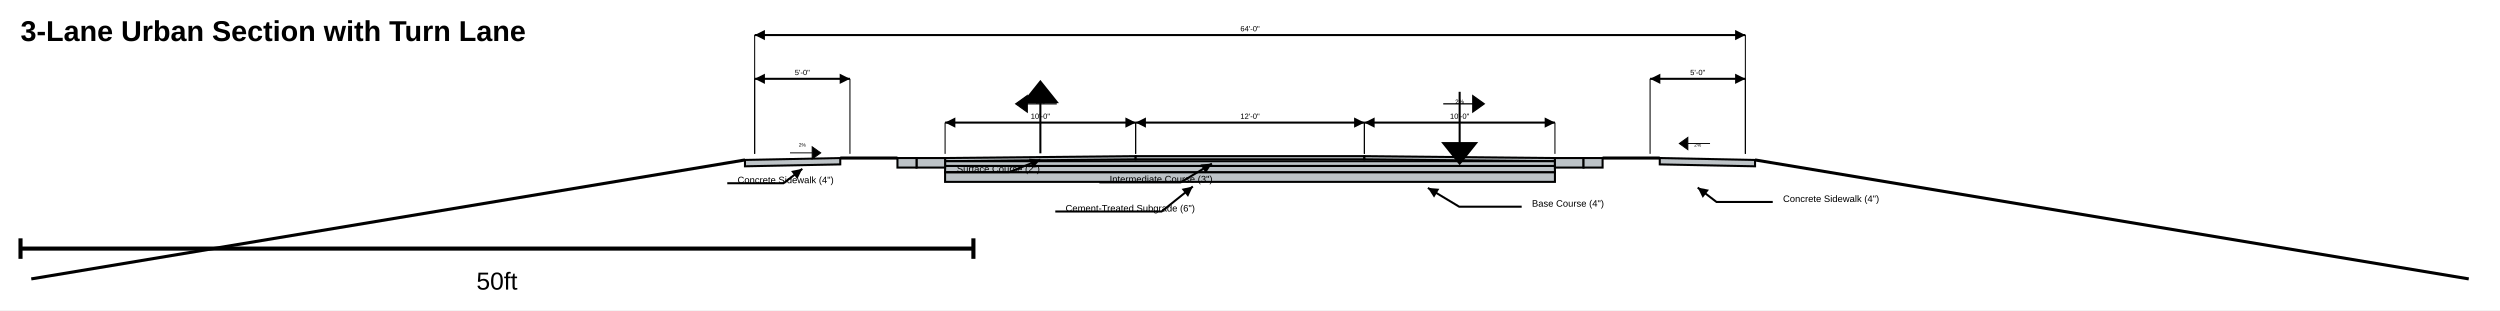
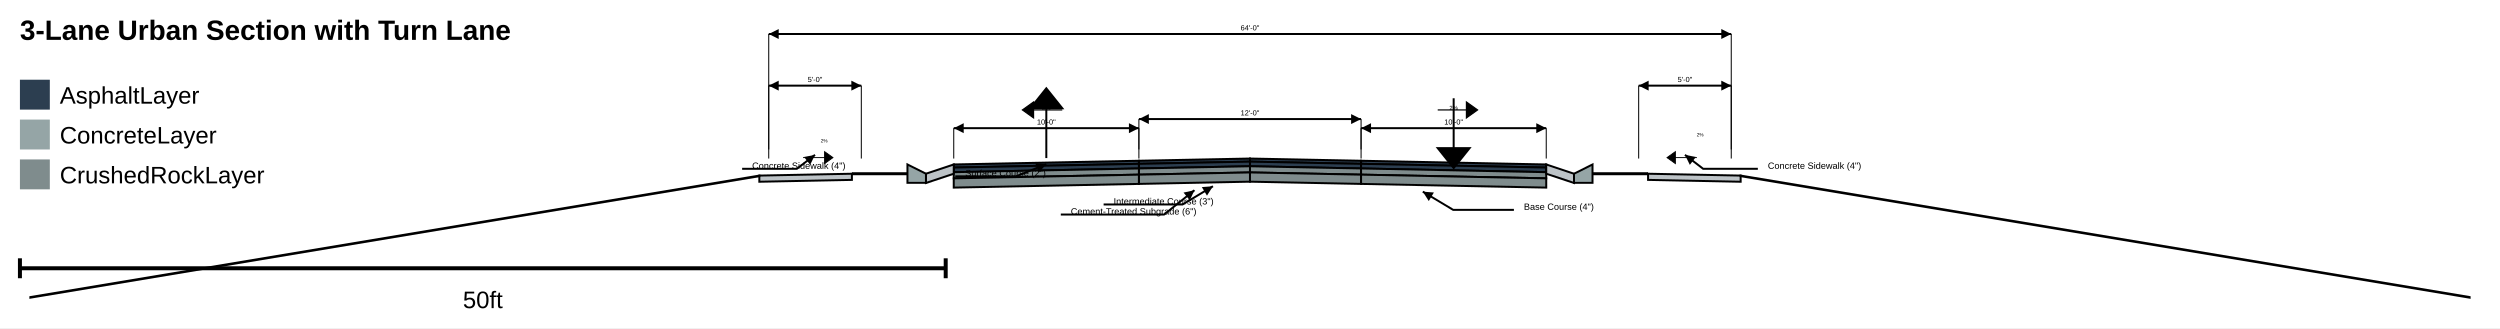
- <svg xmlns="http://www.w3.org/2000/svg" width="1218.7" height="151.2" viewBox="0 0 1218.7 151.2">
-   <rect width="1218.7" height="151.2" fill="white" />
+ <svg xmlns="http://www.w3.org/2000/svg" width="1254.4" height="164.6" viewBox="0 0 1254.4 164.6">
+   <rect width="1254.4" height="164.6" fill="white" />
  <g transform="scale(1,-1)">
-     <g transform="translate(0,-151.2)">
-       <polygon points="460.71,74.16 553.61,75.09 553.61,73.54 460.71,72.61" fill="#BDC3C7" stroke="black" stroke-width="1" />
-       <polygon points="553.61,75.09 665.10,75.09 665.10,73.54 553.61,73.54" fill="#BDC3C7" stroke="black" stroke-width="1" />
-       <polygon points="665.10,75.09 758.00,74.16 758.00,72.61 665.10,73.54" fill="#BDC3C7" stroke="black" stroke-width="1" />
-       <polygon points="460.71,72.61 758.00,72.61 758.00,70.29 460.71,70.29" fill="#BDC3C7" stroke="black" stroke-width="1" />
-       <polygon points="460.71,70.29 758.00,70.29 758.00,67.19 460.71,67.19" fill="#BDC3C7" stroke="black" stroke-width="1" />
-       <polygon points="460.71,67.19 758.00,67.19 758.00,62.54 460.71,62.54" fill="#BDC3C7" stroke="black" stroke-width="1" />
-       <polygon points="446.78,74.16 460.71,74.16 460.71,69.51 446.78,69.51" fill="#BDC3C7" stroke="black" stroke-width="1" />
-       <polygon points="437.49,74.16 446.78,74.16 446.78,69.51 437.49,69.51" fill="#BDC3C7" stroke="black" stroke-width="1" />
-       <polyline points="437.49,74.16 409.61,74.16" fill="none" stroke="black" stroke-width="1.5" />
-       <polygon points="363.16,73.23 409.61,74.16 409.61,71.06 363.16,70.13" fill="#BDC3C7" stroke="black" stroke-width="1" />
-       <polyline points="363.16,73.23 15.24,15.24" fill="none" stroke="black" stroke-width="1.5" />
-       <polygon points="758.00,74.16 771.94,74.16 771.94,69.51 758.00,69.51" fill="#BDC3C7" stroke="black" stroke-width="1" />
-       <polygon points="771.94,74.16 781.23,74.16 781.23,69.51 771.94,69.51" fill="#BDC3C7" stroke="black" stroke-width="1" />
-       <polyline points="781.23,74.16 809.10,74.16" fill="none" stroke="black" stroke-width="1.5" />
-       <polygon points="809.10,74.16 855.55,73.23 855.55,70.13 809.10,71.06" fill="#BDC3C7" stroke="black" stroke-width="1" />
-       <polyline points="855.55,73.23 1203.47,15.24" fill="none" stroke="black" stroke-width="1.5" />
-       <g id="dimension-0a0b5d17">
-         <line x1="460.71" y1="76.20" x2="460.71" y2="91.44" stroke="black" stroke-width="0.5" />
-         <line x1="553.61" y1="76.20" x2="553.61" y2="91.44" stroke="black" stroke-width="0.5" />
-         <line x1="460.71" y1="91.44" x2="553.61" y2="91.44" stroke="black" stroke-width="1" />
-         <polygon points="460.71,91.44 455.71,88.94 455.71,93.94" fill="black" transform="rotate(180.0,460.71,91.44)" />
-         <polygon points="553.61,91.44 548.61,88.94 548.61,93.94" fill="black" transform="rotate(0.0,553.61,91.44)" />
-         <text x="507.16" y="93.27" font-family="Arial" font-size="3.7" text-anchor="middle" transform="translate(0,186.54) scale(1,-1)" fill="black">10'-0"</text>
+     <g transform="translate(0,-164.6)">
+       <polygon points="627.19,85.05 627.19,83.50 571.45,82.39 571.45,83.94" fill="#2C3E50" stroke="black" stroke-width="1" />
+       <polygon points="627.19,83.50 627.19,81.18 571.45,80.07 571.45,82.39" fill="#2C3E50" stroke="black" stroke-width="1" />
+       <polygon points="627.19,81.18 627.19,78.08 571.45,76.97 571.45,80.07" fill="#7F8C8D" stroke="black" stroke-width="1" />
+       <polygon points="627.19,78.08 627.19,73.44 571.45,72.32 571.45,76.97" fill="#7F8C8D" stroke="black" stroke-width="1" />
+       <polygon points="571.45,83.94 571.45,82.39 478.55,80.53 478.55,82.08" fill="#2C3E50" stroke="black" stroke-width="1" />
+       <polygon points="571.45,82.39 571.45,80.07 478.55,78.21 478.55,80.53" fill="#2C3E50" stroke="black" stroke-width="1" />
+       <polygon points="571.45,80.07 571.45,76.97 478.55,75.11 478.55,78.21" fill="#7F8C8D" stroke="black" stroke-width="1" />
+       <polygon points="571.45,76.97 571.45,72.32 478.55,70.47 478.55,75.11" fill="#7F8C8D" stroke="black" stroke-width="1" />
+       <polygon points="478.55,82.08 478.55,77.43 464.61,72.79 464.61,77.43" fill="#BDC3C7" stroke="black" stroke-width="1" />
+       <polygon points="464.61,77.43 464.61,72.86 455.32,72.86 455.32,77.43 455.32,82.08 455.32,82.08 464.61,77.43" fill="#95A5A6" stroke="black" stroke-width="1" />
+       <polyline points="455.32,77.43 427.45,77.43" fill="none" stroke="black" stroke-width="1.5" />
+       <polygon points="427.45,77.43 427.45,74.34 381.00,73.41 381.00,76.50" fill="#BDC3C7" stroke="black" stroke-width="1" />
+       <polygon points="381.00,76.50 381.00,76.20 15.24,15.24 15.24,15.54" fill="#BDC3C7" stroke="black" stroke-width="1" />
+       <polygon points="627.19,85.05 682.93,83.94 682.93,82.39 627.19,83.50" fill="#2C3E50" stroke="black" stroke-width="1" />
+       <polygon points="627.19,83.50 682.93,82.39 682.93,80.07 627.19,81.18" fill="#2C3E50" stroke="black" stroke-width="1" />
+       <polygon points="627.19,81.18 682.93,80.07 682.93,76.97 627.19,78.08" fill="#7F8C8D" stroke="black" stroke-width="1" />
+       <polygon points="627.19,78.08 682.93,76.97 682.93,72.32 627.19,73.44" fill="#7F8C8D" stroke="black" stroke-width="1" />
+       <polygon points="682.93,83.94 775.84,82.08 775.84,80.53 682.93,82.39" fill="#2C3E50" stroke="black" stroke-width="1" />
+       <polygon points="682.93,82.39 775.84,80.53 775.84,78.21 682.93,80.07" fill="#2C3E50" stroke="black" stroke-width="1" />
+       <polygon points="682.93,80.07 775.84,78.21 775.84,75.11 682.93,76.97" fill="#7F8C8D" stroke="black" stroke-width="1" />
+       <polygon points="682.93,76.97 775.84,75.11 775.84,70.47 682.93,72.32" fill="#7F8C8D" stroke="black" stroke-width="1" />
+       <polygon points="775.84,82.08 789.77,77.43 789.77,72.79 775.84,77.43" fill="#BDC3C7" stroke="black" stroke-width="1" />
+       <polygon points="789.77,77.43 789.77,77.43 799.06,82.08 799.06,82.08 799.06,77.43 799.06,72.86 789.77,72.86" fill="#95A5A6" stroke="black" stroke-width="1" />
+       <polyline points="799.06,77.43 826.93,77.43" fill="none" stroke="black" stroke-width="1.5" />
+       <polygon points="826.93,77.43 873.39,76.50 873.39,73.41 826.93,74.34" fill="#BDC3C7" stroke="black" stroke-width="1" />
+       <polygon points="873.39,76.50 1239.15,15.54 1239.15,15.24 873.39,76.20" fill="#BDC3C7" stroke="black" stroke-width="1" />
+       <g id="dimension-7a166dca">
+         <line x1="478.55" y1="85.05" x2="478.55" y2="100.29" stroke="black" stroke-width="0.5" />
+         <line x1="571.45" y1="85.05" x2="571.45" y2="100.29" stroke="black" stroke-width="0.5" />
+         <line x1="478.55" y1="100.29" x2="571.45" y2="100.29" stroke="black" stroke-width="1" />
+         <polygon points="478.55,100.29 473.55,97.79 473.55,102.79" fill="black" transform="rotate(180.0,478.55,100.29)" />
+         <polygon points="571.45,100.29 566.45,97.79 566.45,102.79" fill="black" transform="rotate(0.0,571.45,100.29)" />
+         <text x="525.00" y="102.12" font-family="Arial" font-size="3.7" text-anchor="middle" transform="translate(0,204.24) scale(1,-1)" fill="black">10'-0"</text>
      </g>
-       <g id="dimension-700990e1">
-         <line x1="553.61" y1="76.20" x2="553.61" y2="91.44" stroke="black" stroke-width="0.5" />
-         <line x1="665.10" y1="76.20" x2="665.10" y2="91.44" stroke="black" stroke-width="0.5" />
-         <line x1="553.61" y1="91.44" x2="665.10" y2="91.44" stroke="black" stroke-width="1" />
-         <polygon points="553.61,91.44 548.61,88.94 548.61,93.94" fill="black" transform="rotate(180.0,553.61,91.44)" />
-         <polygon points="665.10,91.44 660.10,88.94 660.10,93.94" fill="black" transform="rotate(0.0,665.10,91.44)" />
-         <text x="609.36" y="93.27" font-family="Arial" font-size="3.7" text-anchor="middle" transform="translate(0,186.54) scale(1,-1)" fill="black">12'-0"</text>
+       <g id="dimension-c537c043">
+         <line x1="571.45" y1="89.62" x2="571.45" y2="104.86" stroke="black" stroke-width="0.5" />
+         <line x1="682.93" y1="89.62" x2="682.93" y2="104.86" stroke="black" stroke-width="0.5" />
+         <line x1="571.45" y1="104.86" x2="682.93" y2="104.86" stroke="black" stroke-width="1" />
+         <polygon points="571.45,104.86 566.45,102.36 566.45,107.36" fill="black" transform="rotate(180.0,571.45,104.86)" />
+         <polygon points="682.93,104.86 677.93,102.36 677.93,107.36" fill="black" transform="rotate(0.0,682.93,104.86)" />
+         <text x="627.19" y="106.69" font-family="Arial" font-size="3.7" text-anchor="middle" transform="translate(0,213.39) scale(1,-1)" fill="black">12'-0"</text>
      </g>
-       <g id="dimension-c2c82e39">
-         <line x1="665.10" y1="76.20" x2="665.10" y2="91.44" stroke="black" stroke-width="0.5" />
-         <line x1="758.00" y1="76.20" x2="758.00" y2="91.44" stroke="black" stroke-width="0.5" />
-         <line x1="665.10" y1="91.44" x2="758.00" y2="91.44" stroke="black" stroke-width="1" />
-         <polygon points="665.10,91.44 660.10,88.94 660.10,93.94" fill="black" transform="rotate(180.0,665.10,91.44)" />
-         <polygon points="758.00,91.44 753.00,88.94 753.00,93.94" fill="black" transform="rotate(0.0,758.00,91.44)" />
-         <text x="711.55" y="93.27" font-family="Arial" font-size="3.7" text-anchor="middle" transform="translate(0,186.54) scale(1,-1)" fill="black">10'-0"</text>
+       <g id="dimension-11de8dbf">
+         <line x1="682.93" y1="85.05" x2="682.93" y2="100.29" stroke="black" stroke-width="0.5" />
+         <line x1="775.84" y1="85.05" x2="775.84" y2="100.29" stroke="black" stroke-width="0.5" />
+         <line x1="682.93" y1="100.29" x2="775.84" y2="100.29" stroke="black" stroke-width="1" />
+         <polygon points="682.93,100.29 677.93,97.79 677.93,102.79" fill="black" transform="rotate(180.0,682.93,100.29)" />
+         <polygon points="775.84,100.29 770.84,97.79 770.84,102.79" fill="black" transform="rotate(0.0,775.84,100.29)" />
+         <text x="729.39" y="102.12" font-family="Arial" font-size="3.7" text-anchor="middle" transform="translate(0,204.24) scale(1,-1)" fill="black">10'-0"</text>
      </g>
-       <g id="symbol-bacc9e1d" transform="translate(507.16,91.44) scale(1.0) rotate(-270)">
+       <g id="symbol-2dd0ddf3" transform="translate(525.00,100.29) scale(1.0) rotate(-270)">
        <g>
          <path d="M -15,0 L 10,0 L 10,-8 L 20,0 L 10,8 L 10,0 Z" fill="black" stroke="black" stroke-width="1" />
        </g>
      </g>
-       <g id="symbol-b5de778c" transform="translate(711.55,91.44) scale(1.0) rotate(-90)">
+       <g id="symbol-527ca142" transform="translate(729.39,100.29) scale(1.0) rotate(-90)">
        <g>
          <path d="M -15,0 L 10,0 L 10,-8 L 20,0 L 10,8 L 10,0 Z" fill="black" stroke="black" stroke-width="1" />
        </g>
      </g>
-       <g id="symbol-54ab2399" transform="translate(507.16,100.58) scale(0.8) rotate(-180)">
+       <g id="symbol-b0d7b161" transform="translate(525.00,109.44) scale(0.8) rotate(-180)">
        <g>
          <path d="M -10,0 L 8,0 L 8,-5 L 15,0 L 8,5 L 8,0 Z" fill="black" stroke="black" stroke-width="0.75" />
        </g>
      </g>
-       <text x="507.16" y="100.58" font-family="Arial" font-size="3.0" text-anchor="middle" transform="translate(0,201.17) scale(1,-1)" fill="black">2%</text>
-       <g id="symbol-cfd694f7" transform="translate(711.55,100.58) scale(0.8) rotate(0)">
+       <text x="525.00" y="109.44" font-family="Arial" font-size="3.0" text-anchor="middle" transform="translate(0,218.87) scale(1,-1)" fill="black">2%</text>
+       <g id="symbol-92fde9b1" transform="translate(729.39,109.44) scale(0.8) rotate(0)">
        <g>
          <path d="M -10,0 L 8,0 L 8,-5 L 15,0 L 8,5 L 8,0 Z" fill="black" stroke="black" stroke-width="0.75" />
        </g>
      </g>
-       <text x="711.55" y="100.58" font-family="Arial" font-size="3.0" text-anchor="middle" transform="translate(0,201.17) scale(1,-1)" fill="black">2%</text>
-       <g id="leader-6142edcb">
-         <polyline points="507.16,73.38 491.92,67.29 461.44,67.29" fill="none" stroke="black" stroke-width="1" />
-         <polygon points="507.16,73.38 502.16,70.88 502.16,75.88" fill="black" transform="rotate(21.80141,507.16,73.38)" />
-         <text x="466.44" y="67.29" font-family="Arial" font-size="4.6" text-anchor="start" transform="translate(0,134.57) scale(1,-1)" fill="black">Surface Course (2")</text>
+       <text x="729.39" y="109.44" font-family="Arial" font-size="3.0" text-anchor="middle" transform="translate(0,218.87) scale(1,-1)" fill="black">2%</text>
+       <g id="leader-2e829602">
+         <polyline points="525.00,82.23 509.76,76.14 479.28,76.14" fill="none" stroke="black" stroke-width="1" />
+         <polygon points="525.00,82.23 520.00,79.73 520.00,84.73" fill="black" transform="rotate(21.80141,525.00,82.23)" />
+         <text x="484.28" y="76.14" font-family="Arial" font-size="4.6" text-anchor="start" transform="translate(0,152.28) scale(1,-1)" fill="black">Surface Course (2")</text>
      </g>
-       <g id="leader-88abbc8c">
-         <polyline points="590.78,71.45 575.54,62.30 535.91,62.30" fill="none" stroke="black" stroke-width="1" />
-         <polygon points="590.78,71.45 585.78,68.95 585.78,73.95" fill="black" transform="rotate(30.96376,590.78,71.45)" />
-         <text x="540.91" y="62.30" font-family="Arial" font-size="4.6" text-anchor="start" transform="translate(0,124.60) scale(1,-1)" fill="black">Intermediate Course (3")</text>
+       <g id="leader-d7d753a4">
+         <polyline points="608.61,71.15 593.37,62.01 553.75,62.01" fill="none" stroke="black" stroke-width="1" />
+         <polygon points="608.61,71.15 603.61,68.65 603.61,73.65" fill="black" transform="rotate(30.96376,608.61,71.15)" />
+         <text x="558.75" y="62.01" font-family="Arial" font-size="4.6" text-anchor="start" transform="translate(0,124.02) scale(1,-1)" fill="black">Intermediate Course (3")</text>
      </g>
-       <g id="leader-e2cb824f">
-         <polyline points="696.07,59.59 711.31,50.45 741.79,50.45" fill="none" stroke="black" stroke-width="1" />
-         <polygon points="696.07,59.59 691.07,57.09 691.07,62.09" fill="black" transform="rotate(149.0362,696.07,59.59)" />
-         <text x="746.79" y="50.45" font-family="Arial" font-size="4.6" text-anchor="start" transform="translate(0,100.90) scale(1,-1)" fill="black">Base Course (4")</text>
+       <g id="leader-ba68783d">
+         <polyline points="713.90,68.44 729.14,59.30 759.62,59.30" fill="none" stroke="black" stroke-width="1" />
+         <polygon points="713.90,68.44 708.90,65.94 708.90,70.94" fill="black" transform="rotate(149.0362,713.90,68.44)" />
+         <text x="764.62" y="59.30" font-family="Arial" font-size="4.6" text-anchor="start" transform="translate(0,118.60) scale(1,-1)" fill="black">Base Course (4")</text>
      </g>
-       <g id="leader-3d849ac5">
-         <polyline points="581.48,60.29 566.24,48.10 514.43,48.10" fill="none" stroke="black" stroke-width="1" />
-         <polygon points="581.48,60.29 576.48,57.79 576.48,62.79" fill="black" transform="rotate(38.65981,581.48,60.29)" />
-         <text x="519.43" y="48.10" font-family="Arial" font-size="4.6" text-anchor="start" transform="translate(0,96.20) scale(1,-1)" fill="black">Cement-Treated Subgrade (6")</text>
+       <g id="leader-3ab4148a">
+         <polyline points="599.32,69.15 584.08,56.95 532.27,56.95" fill="none" stroke="black" stroke-width="1" />
+         <polygon points="599.32,69.15 594.32,66.65 594.32,71.65" fill="black" transform="rotate(38.65981,599.32,69.15)" />
+         <text x="537.27" y="56.95" font-family="Arial" font-size="4.6" text-anchor="start" transform="translate(0,113.91) scale(1,-1)" fill="black">Cement-Treated Subgrade (6")</text>
      </g>
-       <g id="dimension-b6e62656">
-         <line x1="367.88" y1="76.20" x2="367.88" y2="112.78" stroke="black" stroke-width="0.5" />
-         <line x1="414.33" y1="76.20" x2="414.33" y2="112.78" stroke="black" stroke-width="0.5" />
-         <line x1="367.88" y1="112.78" x2="414.33" y2="112.78" stroke="black" stroke-width="1" />
-         <polygon points="367.88,112.78 362.88,110.28 362.88,115.28" fill="black" transform="rotate(180.0,367.88,112.78)" />
-         <polygon points="414.33,112.78 409.33,110.28 409.33,115.28" fill="black" transform="rotate(0.0,414.33,112.78)" />
-         <text x="391.11" y="114.60" font-family="Arial" font-size="3.7" text-anchor="middle" transform="translate(0,229.21) scale(1,-1)" fill="black">5'-0"</text>
+       <g id="dimension-ba10e1a5">
+         <line x1="385.72" y1="85.05" x2="385.72" y2="121.63" stroke="black" stroke-width="0.5" />
+         <line x1="432.17" y1="85.05" x2="432.17" y2="121.63" stroke="black" stroke-width="0.5" />
+         <line x1="385.72" y1="121.63" x2="432.17" y2="121.63" stroke="black" stroke-width="1" />
+         <polygon points="385.72,121.63 380.72,119.13 380.72,124.13" fill="black" transform="rotate(180.0,385.72,121.63)" />
+         <polygon points="432.17,121.63 427.17,119.13 427.17,124.13" fill="black" transform="rotate(0.0,432.17,121.63)" />
+         <text x="408.94" y="123.46" font-family="Arial" font-size="3.7" text-anchor="middle" transform="translate(0,246.91) scale(1,-1)" fill="black">5'-0"</text>
      </g>
-       <g id="dimension-05389057">
-         <line x1="804.38" y1="76.20" x2="804.38" y2="112.78" stroke="black" stroke-width="0.5" />
-         <line x1="850.83" y1="76.20" x2="850.83" y2="112.78" stroke="black" stroke-width="0.5" />
-         <line x1="804.38" y1="112.78" x2="850.83" y2="112.78" stroke="black" stroke-width="1" />
-         <polygon points="804.38,112.78 799.38,110.28 799.38,115.28" fill="black" transform="rotate(180.0,804.38,112.78)" />
-         <polygon points="850.83,112.78 845.83,110.28 845.83,115.28" fill="black" transform="rotate(0.0,850.83,112.78)" />
-         <text x="827.60" y="114.60" font-family="Arial" font-size="3.7" text-anchor="middle" transform="translate(0,229.21) scale(1,-1)" fill="black">5'-0"</text>
+       <g id="dimension-557400cc">
+         <line x1="822.22" y1="85.05" x2="822.22" y2="121.63" stroke="black" stroke-width="0.5" />
+         <line x1="868.67" y1="85.05" x2="868.67" y2="121.63" stroke="black" stroke-width="0.5" />
+         <line x1="822.22" y1="121.63" x2="868.67" y2="121.63" stroke="black" stroke-width="1" />
+         <polygon points="822.22,121.63 817.22,119.13 817.22,124.13" fill="black" transform="rotate(180.0,822.22,121.63)" />
+         <polygon points="868.67,121.63 863.67,119.13 863.67,124.13" fill="black" transform="rotate(0.0,868.67,121.63)" />
+         <text x="845.44" y="123.46" font-family="Arial" font-size="3.7" text-anchor="middle" transform="translate(0,246.91) scale(1,-1)" fill="black">5'-0"</text>
      </g>
-       <g id="leader-64b0f90a">
-         <polyline points="391.11,68.90 381.96,61.89 354.53,61.89" fill="none" stroke="black" stroke-width="1" />
-         <polygon points="391.11,68.90 386.11,66.40 386.11,71.40" fill="black" transform="rotate(37.47618,391.11,68.90)" />
-         <text x="359.53" y="61.89" font-family="Arial" font-size="4.6" text-anchor="start" transform="translate(0,123.78) scale(1,-1)" fill="black">Concrete Sidewalk (4")</text>
+       <g id="leader-79811021">
+         <polyline points="408.94,86.90 399.80,79.89 372.37,79.89" fill="none" stroke="black" stroke-width="1" />
+         <polygon points="408.94,86.90 403.94,84.40 403.94,89.40" fill="black" transform="rotate(37.47618,408.94,86.90)" />
+         <text x="377.37" y="79.89" font-family="Arial" font-size="4.6" text-anchor="start" transform="translate(0,159.77) scale(1,-1)" fill="black">Concrete Sidewalk (4")</text>
      </g>
-       <g id="leader-540afd0e">
-         <polyline points="827.60,59.76 836.75,52.75 864.18,52.75" fill="none" stroke="black" stroke-width="1" />
-         <polygon points="827.60,59.76 822.60,57.26 822.60,62.26" fill="black" transform="rotate(142.5238,827.60,59.76)" />
-         <text x="869.18" y="52.75" font-family="Arial" font-size="4.6" text-anchor="start" transform="translate(0,105.49) scale(1,-1)" fill="black">Concrete Sidewalk (4")</text>
+       <g id="leader-60ebd2f3">
+         <polyline points="845.44,86.90 854.59,79.89 882.02,79.89" fill="none" stroke="black" stroke-width="1" />
+         <polygon points="845.44,86.90 840.44,84.40 840.44,89.40" fill="black" transform="rotate(142.5238,845.44,86.90)" />
+         <text x="887.02" y="79.89" font-family="Arial" font-size="4.6" text-anchor="start" transform="translate(0,159.77) scale(1,-1)" fill="black">Concrete Sidewalk (4")</text>
      </g>
-       <g id="symbol-e08965cf" transform="translate(391.11,76.67) scale(0.6) rotate(0)">
+       <g id="symbol-55ddc0d0" transform="translate(408.94,85.52) scale(0.6) rotate(0)">
        <g>
          <path d="M -10,0 L 8,0 L 8,-5 L 15,0 L 8,5 L 8,0 Z" fill="black" stroke="black" stroke-width="0.75" />
        </g>
      </g>
-       <text x="391.11" y="79.71" font-family="Arial" font-size="2.4" text-anchor="middle" transform="translate(0,159.43) scale(1,-1)" fill="black">2%</text>
-       <g id="symbol-148759aa" transform="translate(827.60,81.24) scale(0.6) rotate(-180)">
+       <text x="413.52" y="93.14" font-family="Arial" font-size="2.4" text-anchor="middle" transform="translate(0,186.28) scale(1,-1)" fill="black">2%</text>
+       <g id="symbol-1d717cd9" transform="translate(845.44,85.52) scale(0.6) rotate(-180)">
        <g>
          <path d="M -10,0 L 8,0 L 8,-5 L 15,0 L 8,5 L 8,0 Z" fill="black" stroke="black" stroke-width="0.75" />
        </g>
      </g>
-       <text x="827.60" y="79.71" font-family="Arial" font-size="2.4" text-anchor="middle" transform="translate(0,159.43) scale(1,-1)" fill="black">2%</text>
-       <g id="dimension-c39b1a09">
-         <line x1="367.88" y1="76.20" x2="367.88" y2="134.11" stroke="black" stroke-width="0.5" />
-         <line x1="850.83" y1="76.20" x2="850.83" y2="134.11" stroke="black" stroke-width="0.5" />
-         <line x1="367.88" y1="134.11" x2="850.83" y2="134.11" stroke="black" stroke-width="1" />
-         <polygon points="367.88,134.11 362.88,131.61 362.88,136.61" fill="black" transform="rotate(180.0,367.88,134.11)" />
-         <polygon points="850.83,134.11 845.83,131.61 845.83,136.61" fill="black" transform="rotate(0.0,850.83,134.11)" />
-         <text x="609.36" y="135.94" font-family="Arial" font-size="3.7" text-anchor="middle" transform="translate(0,271.88) scale(1,-1)" fill="black">64'-0"</text>
+       <text x="853.06" y="96.19" font-family="Arial" font-size="2.4" text-anchor="middle" transform="translate(0,192.37) scale(1,-1)" fill="black">2%</text>
+       <g id="dimension-ee7ab5e6">
+         <line x1="385.72" y1="89.62" x2="385.72" y2="147.54" stroke="black" stroke-width="0.5" />
+         <line x1="868.67" y1="89.62" x2="868.67" y2="147.54" stroke="black" stroke-width="0.5" />
+         <line x1="385.72" y1="147.54" x2="868.67" y2="147.54" stroke="black" stroke-width="1" />
+         <polygon points="385.72,147.54 380.72,145.04 380.72,150.04" fill="black" transform="rotate(180.0,385.72,147.54)" />
+         <polygon points="868.67,147.54 863.67,145.04 863.67,150.04" fill="black" transform="rotate(0.0,868.67,147.54)" />
+         <text x="627.19" y="149.36" font-family="Arial" font-size="3.7" text-anchor="middle" transform="translate(0,298.73) scale(1,-1)" fill="black">64'-0"</text>
      </g>
    </g>
  </g>
  <text x="10" y="20" font-family="Arial" font-size="14" font-weight="bold">3-Lane Urban Section with Turn Lane</text>
-   <line x1="10" y1="121.181" x2="474.515" y2="121.181" stroke="black" stroke-width="2" />
-   <line x1="10" y1="116.181" x2="10" y2="126.181" stroke="black" stroke-width="2" />
-   <line x1="474.515" y1="116.181" x2="474.515" y2="126.181" stroke="black" stroke-width="2" />
-   <text x="242.258" y="141.181" font-family="Arial" font-size="12" text-anchor="middle">50ft</text>
+   <rect x="10" y="40" width="15" height="15" fill="#2C3E50" />
+   <text x="30" y="52" font-family="Arial" font-size="12">AsphaltLayer</text>
+   <rect x="10" y="60" width="15" height="15" fill="#95A5A6" />
+   <text x="30" y="72" font-family="Arial" font-size="12">ConcreteLayer</text>
+   <rect x="10" y="80" width="15" height="15" fill="#7F8C8D" />
+   <text x="30" y="92" font-family="Arial" font-size="12">CrushedRockLayer</text>
+   <line x1="10" y1="134.605" x2="474.515" y2="134.605" stroke="black" stroke-width="2" />
+   <line x1="10" y1="129.605" x2="10" y2="139.605" stroke="black" stroke-width="2" />
+   <line x1="474.515" y1="129.605" x2="474.515" y2="139.605" stroke="black" stroke-width="2" />
+   <text x="242.258" y="154.605" font-family="Arial" font-size="12" text-anchor="middle">50ft</text>
</svg>
